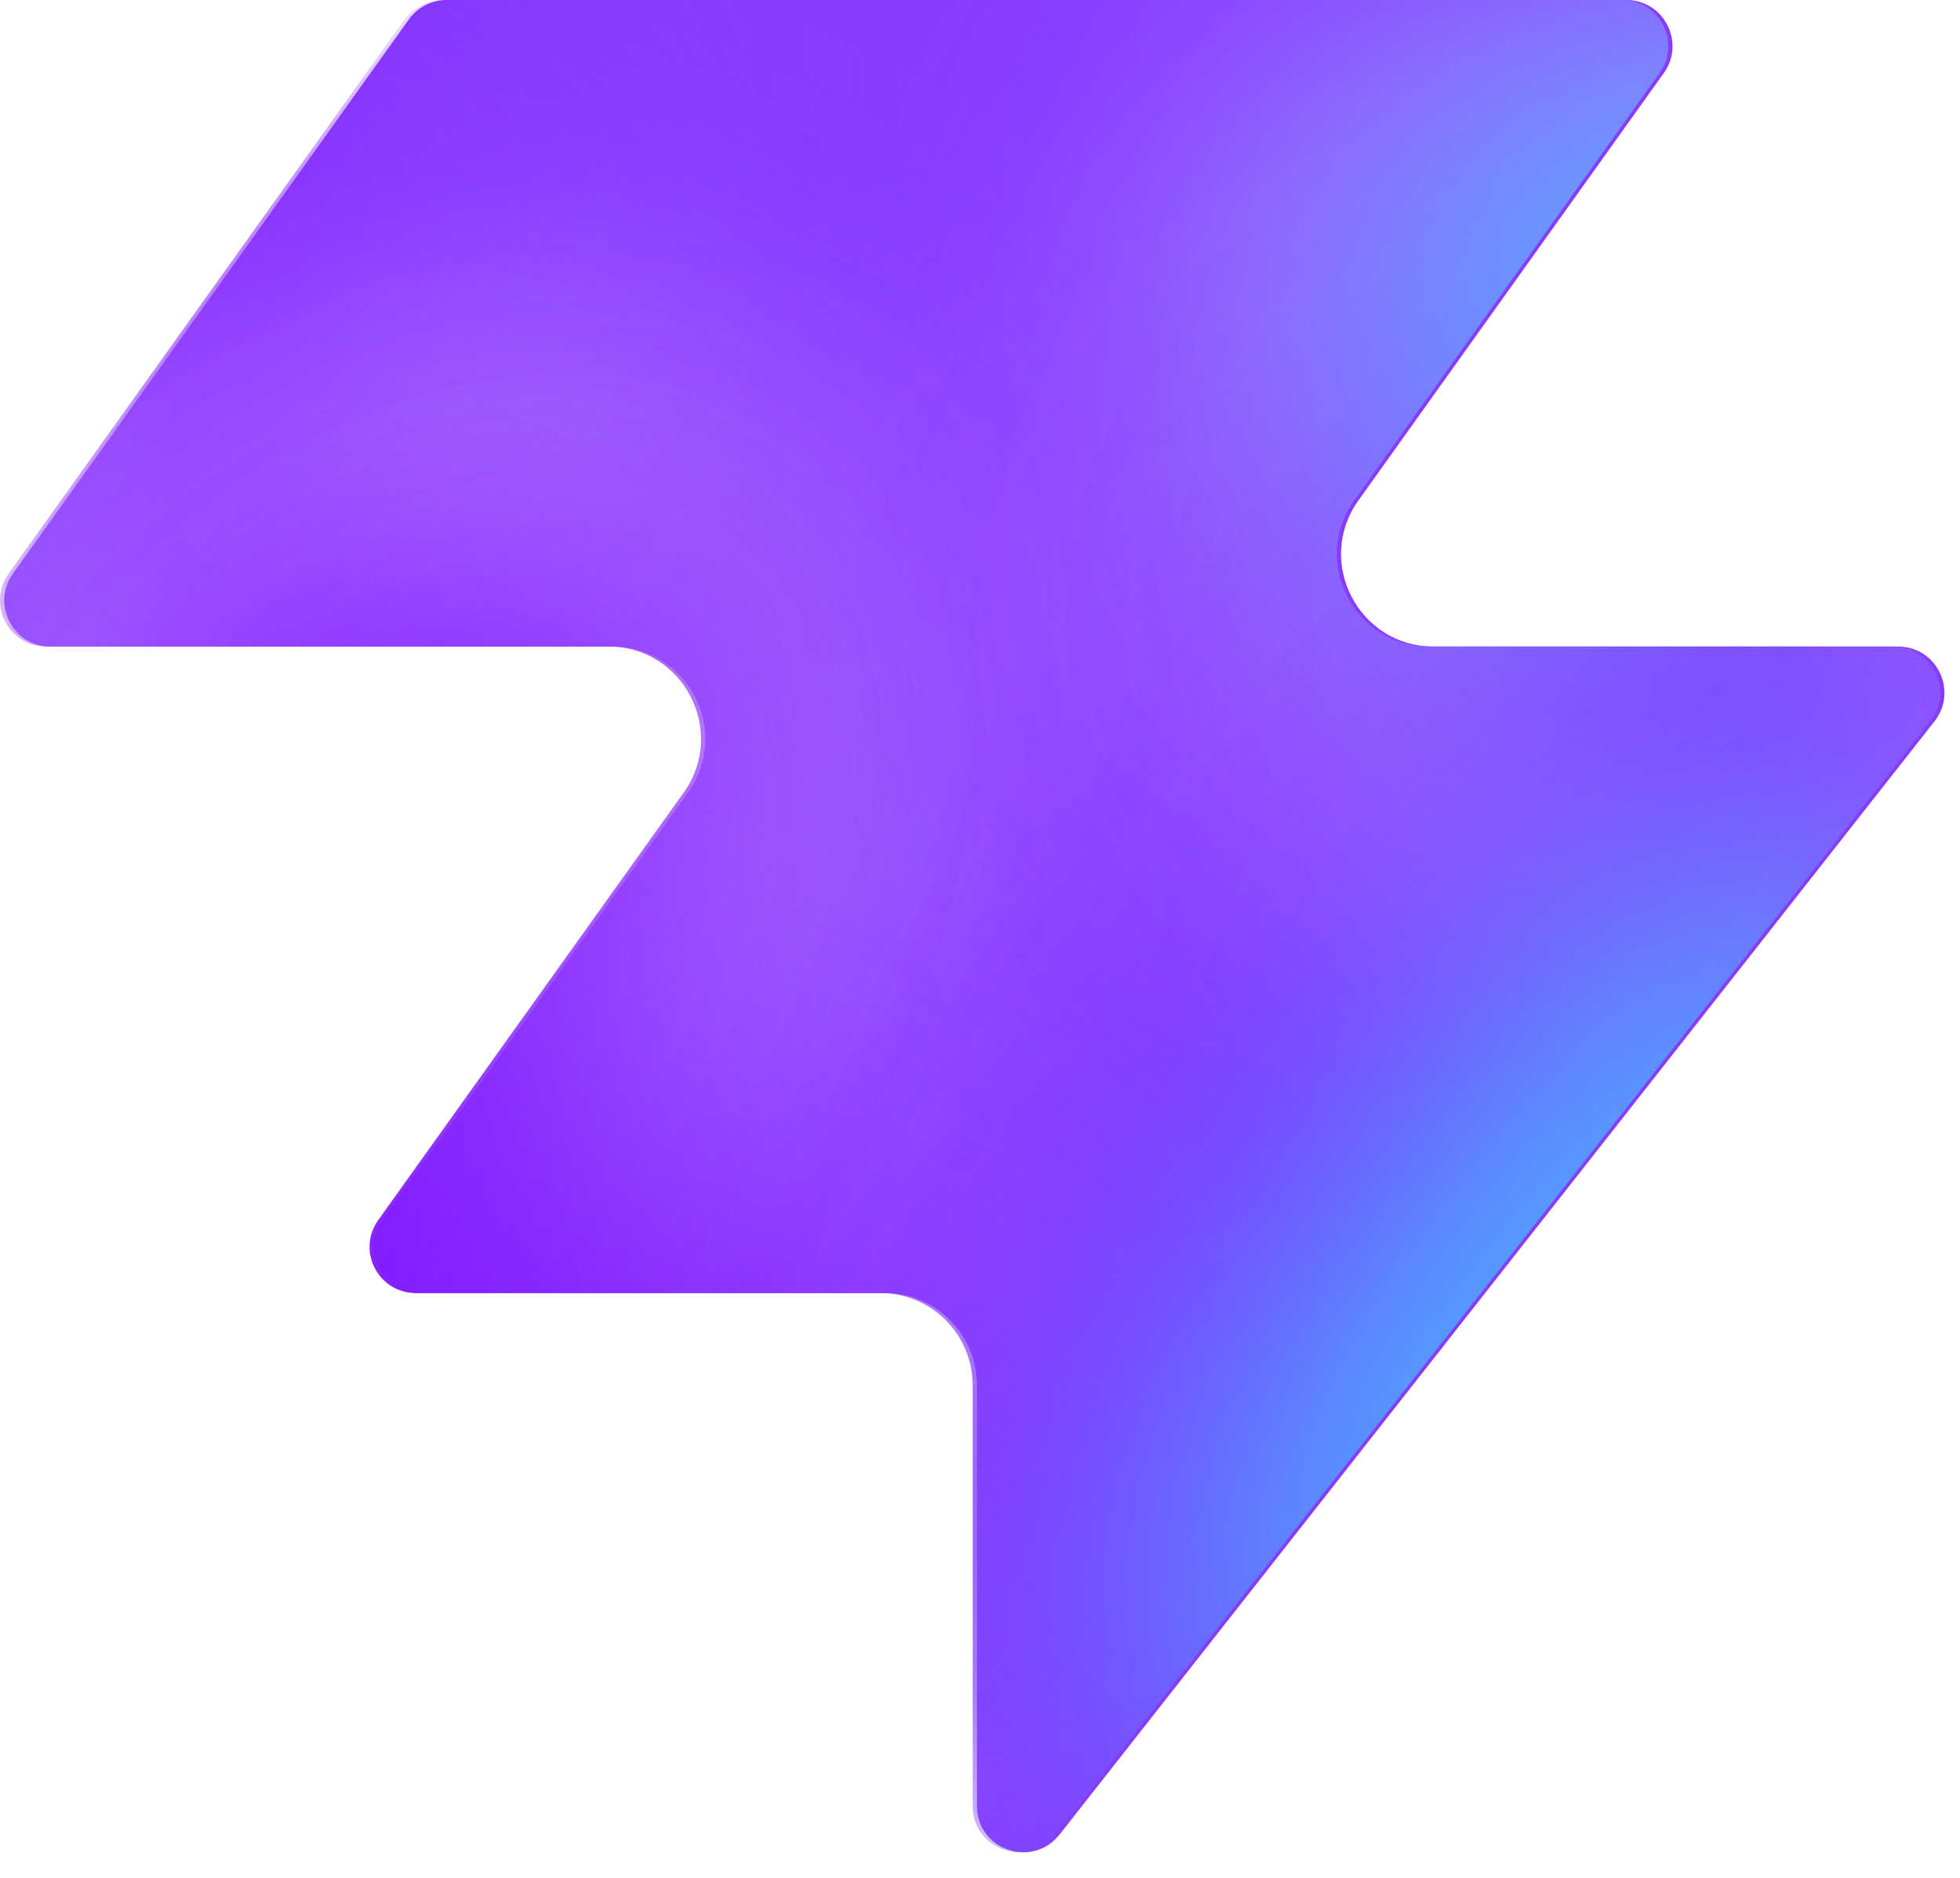
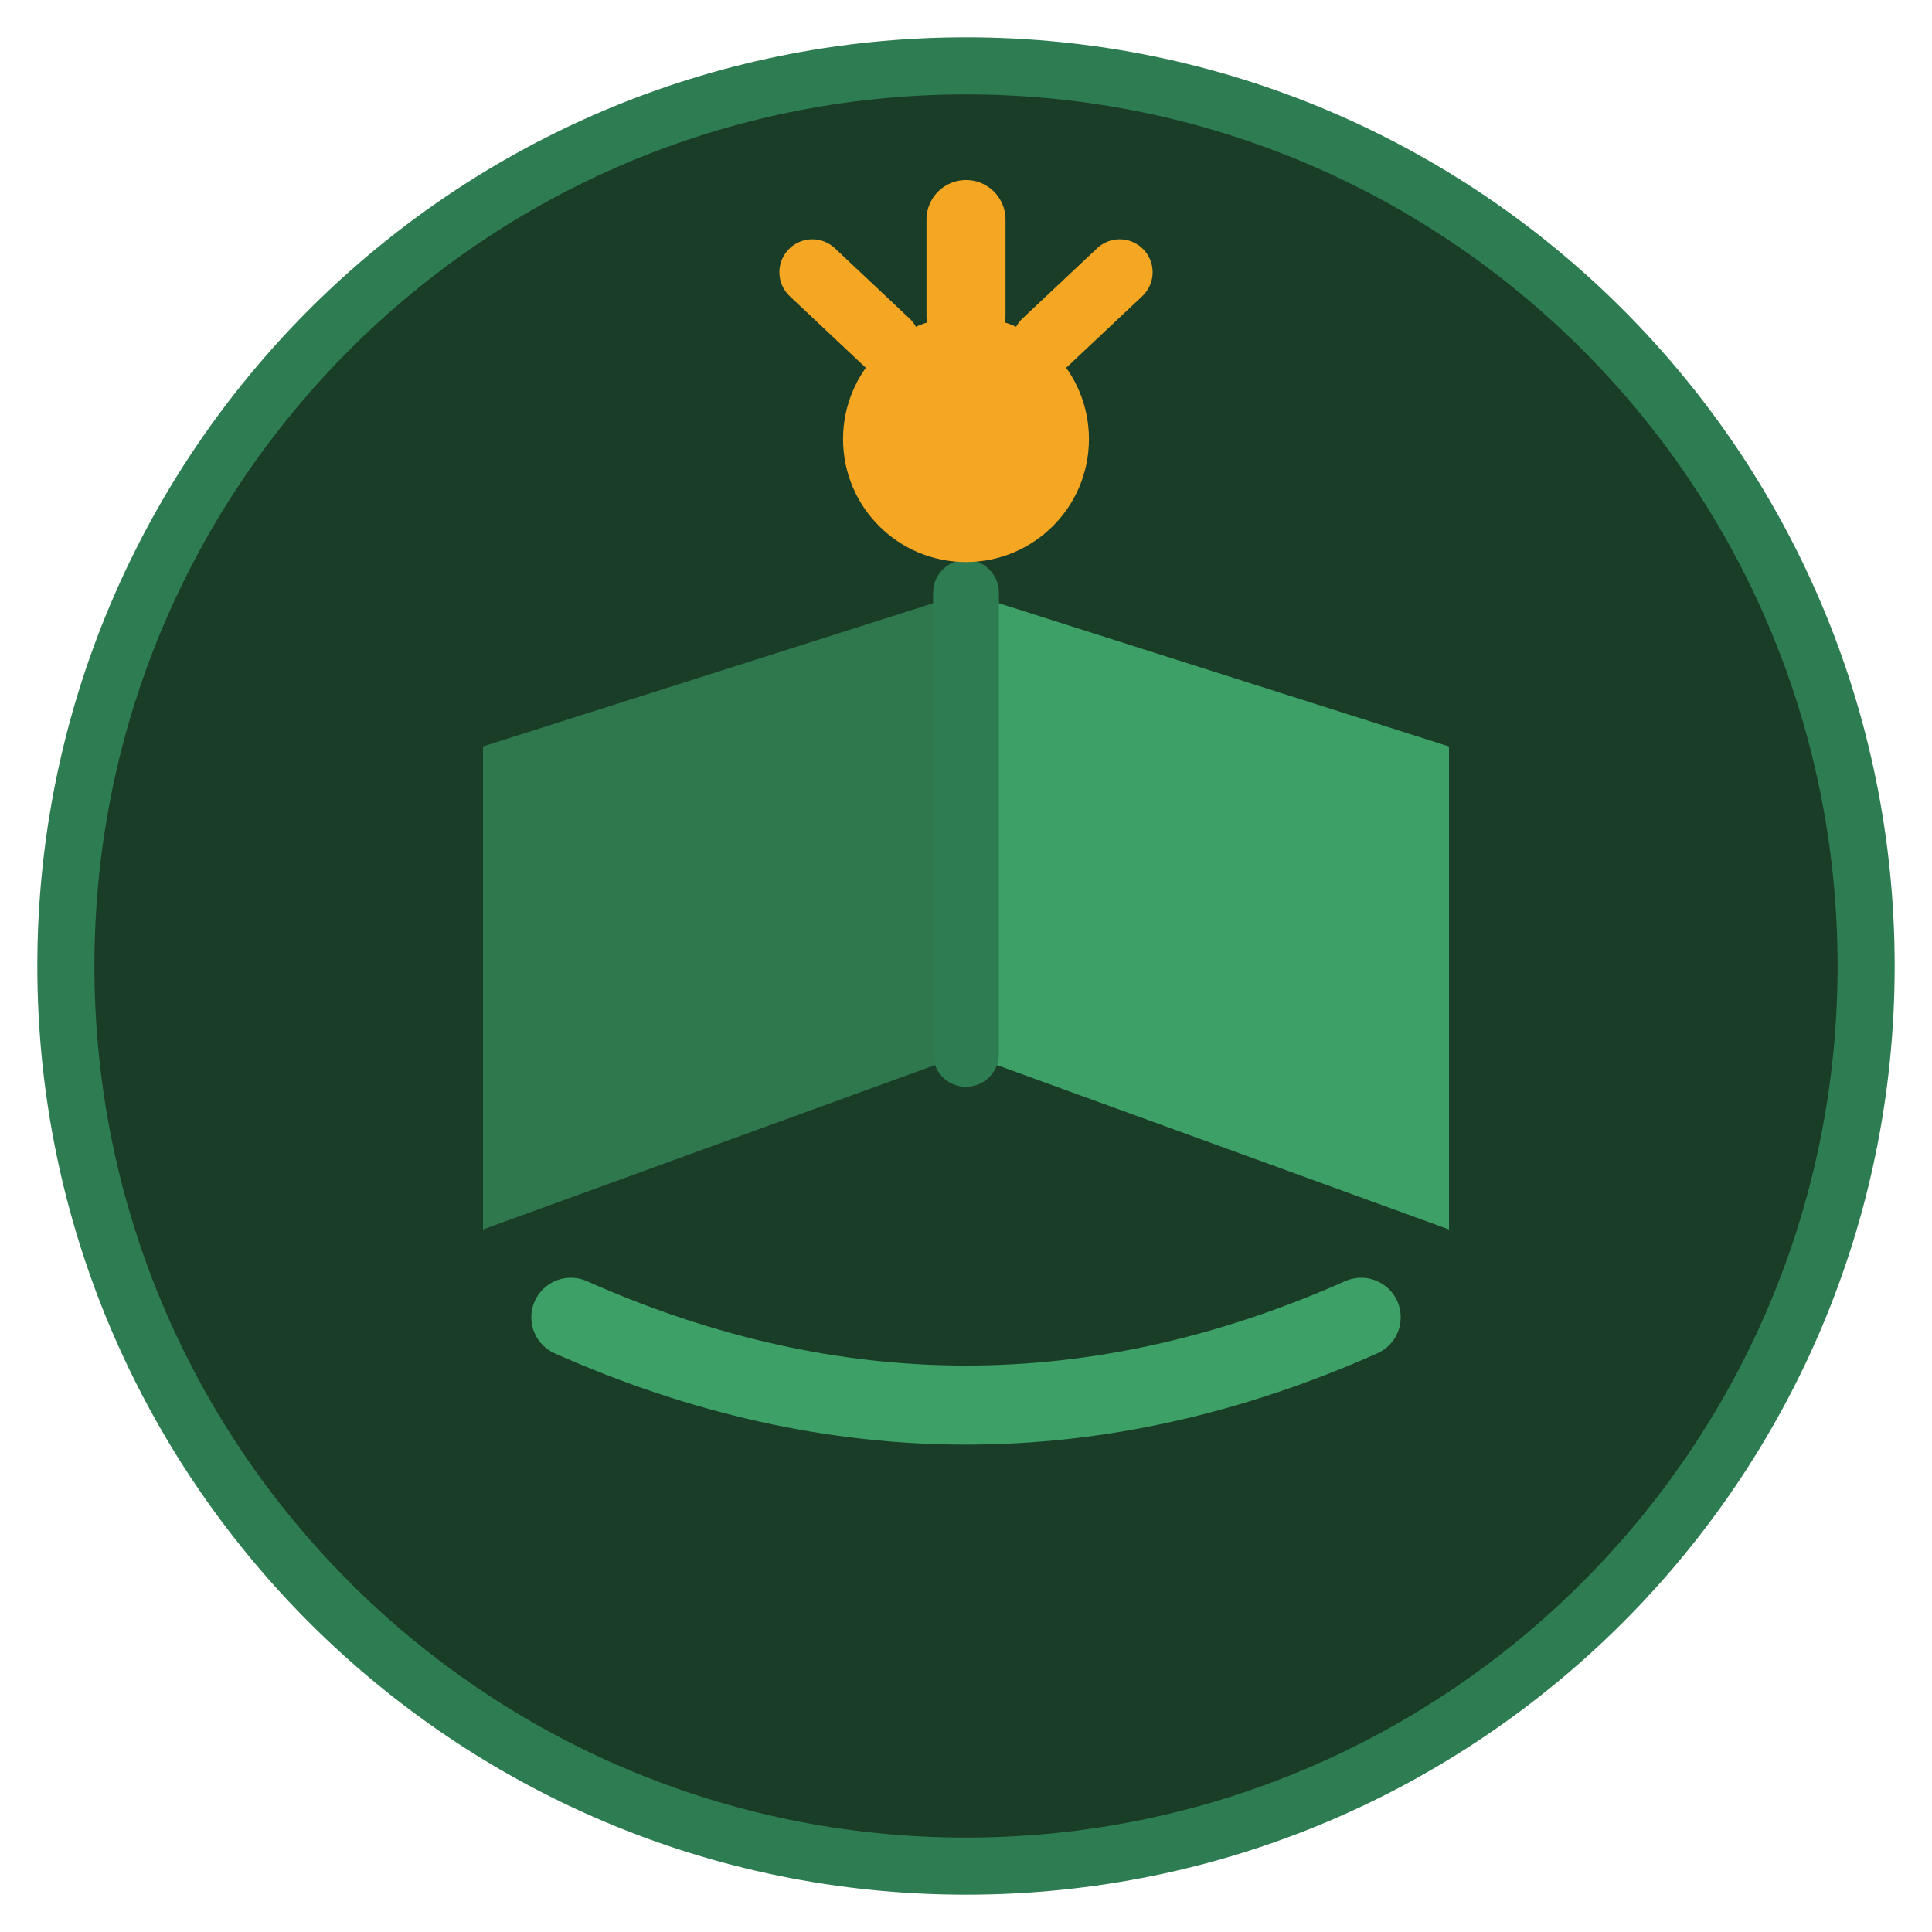
- <svg xmlns="http://www.w3.org/2000/svg" width="48" height="46" fill="none" viewBox="0 0 48 46">
-   <path fill="#863bff" d="M25.946 44.938c-.664.845-2.021.375-2.021-.698V33.937a2.26 2.26 0 0 0-2.262-2.262H10.287c-.92 0-1.456-1.04-.92-1.788l7.48-10.471c1.07-1.497 0-3.578-1.842-3.578H1.237c-.92 0-1.456-1.04-.92-1.788L10.013.474c.214-.297.556-.474.92-.474h28.894c.92 0 1.456 1.04.92 1.788l-7.48 10.471c-1.07 1.498 0 3.579 1.842 3.579h11.377c.943 0 1.473 1.088.89 1.83L25.947 44.94z" style="fill:#863bff;fill:color(display-p3 .525 .23 1);fill-opacity:1" />
-   <mask id="a" width="48" height="46" x="0" y="0" maskUnits="userSpaceOnUse" style="mask-type:alpha">
-     <path fill="#000" d="M25.842 44.938c-.664.844-2.021.375-2.021-.698V33.937a2.26 2.26 0 0 0-2.262-2.262H10.183c-.92 0-1.456-1.04-.92-1.788l7.48-10.471c1.07-1.498 0-3.579-1.842-3.579H1.133c-.92 0-1.456-1.04-.92-1.787L9.91.473c.214-.297.556-.474.92-.474h28.894c.92 0 1.456 1.04.92 1.788l-7.48 10.471c-1.07 1.498 0 3.578 1.842 3.578h11.377c.943 0 1.473 1.088.89 1.832L25.843 44.94z" style="fill:#000;fill-opacity:1" />
-   </mask>
-   <g mask="url(#a)">
-     <g filter="url(#b)">
-       <ellipse cx="5.508" cy="14.704" fill="#ede6ff" rx="5.508" ry="14.704" style="fill:#ede6ff;fill:color(display-p3 .927 .903 1);fill-opacity:1" transform="matrix(.00324 1 1 -.00324 -4.47 31.516)" />
-     </g>
-     <g filter="url(#c)">
-       <ellipse cx="10.399" cy="29.851" fill="#ede6ff" rx="10.399" ry="29.851" style="fill:#ede6ff;fill:color(display-p3 .927 .903 1);fill-opacity:1" transform="matrix(.00324 1 1 -.00324 -39.328 7.883)" />
-     </g>
-     <g filter="url(#d)">
-       <ellipse cx="5.508" cy="30.487" fill="#7e14ff" rx="5.508" ry="30.487" style="fill:#7e14ff;fill:color(display-p3 .492 .077 1);fill-opacity:1" transform="rotate(89.814 -25.913 -14.639)scale(1 -1)" />
-     </g>
-     <g filter="url(#e)">
-       <ellipse cx="5.508" cy="30.599" fill="#7e14ff" rx="5.508" ry="30.599" style="fill:#7e14ff;fill:color(display-p3 .492 .077 1);fill-opacity:1" transform="rotate(89.814 -32.644 -3.334)scale(1 -1)" />
-     </g>
-     <g filter="url(#f)">
-       <ellipse cx="5.508" cy="30.599" fill="#7e14ff" rx="5.508" ry="30.599" style="fill:#7e14ff;fill:color(display-p3 .492 .077 1);fill-opacity:1" transform="matrix(.00324 1 1 -.00324 -34.34 30.47)" />
-     </g>
-     <g filter="url(#g)">
-       <ellipse cx="14.072" cy="22.078" fill="#ede6ff" rx="14.072" ry="22.078" style="fill:#ede6ff;fill:color(display-p3 .927 .903 1);fill-opacity:1" transform="rotate(93.35 24.506 48.493)scale(-1 1)" />
-     </g>
-     <g filter="url(#h)">
-       <ellipse cx="3.47" cy="21.501" fill="#7e14ff" rx="3.47" ry="21.501" style="fill:#7e14ff;fill:color(display-p3 .492 .077 1);fill-opacity:1" transform="rotate(89.009 28.708 47.59)scale(-1 1)" />
-     </g>
-     <g filter="url(#i)">
-       <ellipse cx="3.47" cy="21.501" fill="#7e14ff" rx="3.47" ry="21.501" style="fill:#7e14ff;fill:color(display-p3 .492 .077 1);fill-opacity:1" transform="rotate(89.009 28.708 47.59)scale(-1 1)" />
-     </g>
-     <g filter="url(#j)">
-       <ellipse cx=".387" cy="8.972" fill="#7e14ff" rx="4.407" ry="29.108" style="fill:#7e14ff;fill:color(display-p3 .492 .077 1);fill-opacity:1" transform="rotate(39.51 .387 8.972)" />
-     </g>
-     <g filter="url(#k)">
-       <ellipse cx="47.523" cy="-6.092" fill="#7e14ff" rx="4.407" ry="29.108" style="fill:#7e14ff;fill:color(display-p3 .492 .077 1);fill-opacity:1" transform="rotate(37.892 47.523 -6.092)" />
-     </g>
-     <g filter="url(#l)">
-       <ellipse cx="41.412" cy="6.333" fill="#47bfff" rx="5.971" ry="9.665" style="fill:#47bfff;fill:color(display-p3 .28 .748 1);fill-opacity:1" transform="rotate(37.892 41.412 6.333)" />
-     </g>
-     <g filter="url(#m)">
-       <ellipse cx="-1.879" cy="38.332" fill="#7e14ff" rx="4.407" ry="29.108" style="fill:#7e14ff;fill:color(display-p3 .492 .077 1);fill-opacity:1" transform="rotate(37.892 -1.88 38.332)" />
-     </g>
-     <g filter="url(#n)">
-       <ellipse cx="-1.879" cy="38.332" fill="#7e14ff" rx="4.407" ry="29.108" style="fill:#7e14ff;fill:color(display-p3 .492 .077 1);fill-opacity:1" transform="rotate(37.892 -1.88 38.332)" />
-     </g>
-     <g filter="url(#o)">
-       <ellipse cx="35.651" cy="29.907" fill="#7e14ff" rx="4.407" ry="29.108" style="fill:#7e14ff;fill:color(display-p3 .492 .077 1);fill-opacity:1" transform="rotate(37.892 35.651 29.907)" />
-     </g>
-     <g filter="url(#p)">
-       <ellipse cx="38.418" cy="32.4" fill="#47bfff" rx="5.971" ry="15.297" style="fill:#47bfff;fill:color(display-p3 .28 .748 1);fill-opacity:1" transform="rotate(37.892 38.418 32.4)" />
-     </g>
-   </g>
-   <defs>
-     <filter id="b" width="60.045" height="41.654" x="-19.77" y="16.149" color-interpolation-filters="sRGB" filterUnits="userSpaceOnUse">
-       <feFlood flood-opacity="0" result="BackgroundImageFix" />
-       <feBlend in="SourceGraphic" in2="BackgroundImageFix" result="shape" />
-       <feGaussianBlur result="effect1_foregroundBlur_2002_17158" stdDeviation="7.659" />
-     </filter>
-     <filter id="c" width="90.34" height="51.437" x="-54.613" y="-7.533" color-interpolation-filters="sRGB" filterUnits="userSpaceOnUse">
-       <feFlood flood-opacity="0" result="BackgroundImageFix" />
-       <feBlend in="SourceGraphic" in2="BackgroundImageFix" result="shape" />
-       <feGaussianBlur result="effect1_foregroundBlur_2002_17158" stdDeviation="7.659" />
-     </filter>
-     <filter id="d" width="79.355" height="29.4" x="-49.64" y="2.03" color-interpolation-filters="sRGB" filterUnits="userSpaceOnUse">
-       <feFlood flood-opacity="0" result="BackgroundImageFix" />
-       <feBlend in="SourceGraphic" in2="BackgroundImageFix" result="shape" />
-       <feGaussianBlur result="effect1_foregroundBlur_2002_17158" stdDeviation="4.596" />
-     </filter>
-     <filter id="e" width="79.579" height="29.4" x="-45.045" y="20.029" color-interpolation-filters="sRGB" filterUnits="userSpaceOnUse">
-       <feFlood flood-opacity="0" result="BackgroundImageFix" />
-       <feBlend in="SourceGraphic" in2="BackgroundImageFix" result="shape" />
-       <feGaussianBlur result="effect1_foregroundBlur_2002_17158" stdDeviation="4.596" />
-     </filter>
-     <filter id="f" width="79.579" height="29.4" x="-43.513" y="21.178" color-interpolation-filters="sRGB" filterUnits="userSpaceOnUse">
-       <feFlood flood-opacity="0" result="BackgroundImageFix" />
-       <feBlend in="SourceGraphic" in2="BackgroundImageFix" result="shape" />
-       <feGaussianBlur result="effect1_foregroundBlur_2002_17158" stdDeviation="4.596" />
-     </filter>
-     <filter id="g" width="74.749" height="58.852" x="15.756" y="-17.901" color-interpolation-filters="sRGB" filterUnits="userSpaceOnUse">
-       <feFlood flood-opacity="0" result="BackgroundImageFix" />
-       <feBlend in="SourceGraphic" in2="BackgroundImageFix" result="shape" />
-       <feGaussianBlur result="effect1_foregroundBlur_2002_17158" stdDeviation="7.659" />
-     </filter>
-     <filter id="h" width="61.377" height="25.362" x="23.548" y="2.284" color-interpolation-filters="sRGB" filterUnits="userSpaceOnUse">
-       <feFlood flood-opacity="0" result="BackgroundImageFix" />
-       <feBlend in="SourceGraphic" in2="BackgroundImageFix" result="shape" />
-       <feGaussianBlur result="effect1_foregroundBlur_2002_17158" stdDeviation="4.596" />
-     </filter>
-     <filter id="i" width="61.377" height="25.362" x="23.548" y="2.284" color-interpolation-filters="sRGB" filterUnits="userSpaceOnUse">
-       <feFlood flood-opacity="0" result="BackgroundImageFix" />
-       <feBlend in="SourceGraphic" in2="BackgroundImageFix" result="shape" />
-       <feGaussianBlur result="effect1_foregroundBlur_2002_17158" stdDeviation="4.596" />
-     </filter>
-     <filter id="j" width="56.045" height="63.649" x="-27.636" y="-22.853" color-interpolation-filters="sRGB" filterUnits="userSpaceOnUse">
-       <feFlood flood-opacity="0" result="BackgroundImageFix" />
-       <feBlend in="SourceGraphic" in2="BackgroundImageFix" result="shape" />
-       <feGaussianBlur result="effect1_foregroundBlur_2002_17158" stdDeviation="4.596" />
-     </filter>
-     <filter id="k" width="54.814" height="64.646" x="20.116" y="-38.415" color-interpolation-filters="sRGB" filterUnits="userSpaceOnUse">
-       <feFlood flood-opacity="0" result="BackgroundImageFix" />
-       <feBlend in="SourceGraphic" in2="BackgroundImageFix" result="shape" />
-       <feGaussianBlur result="effect1_foregroundBlur_2002_17158" stdDeviation="4.596" />
-     </filter>
-     <filter id="l" width="33.541" height="35.313" x="24.641" y="-11.323" color-interpolation-filters="sRGB" filterUnits="userSpaceOnUse">
-       <feFlood flood-opacity="0" result="BackgroundImageFix" />
-       <feBlend in="SourceGraphic" in2="BackgroundImageFix" result="shape" />
-       <feGaussianBlur result="effect1_foregroundBlur_2002_17158" stdDeviation="4.596" />
-     </filter>
-     <filter id="m" width="54.814" height="64.646" x="-29.286" y="6.009" color-interpolation-filters="sRGB" filterUnits="userSpaceOnUse">
-       <feFlood flood-opacity="0" result="BackgroundImageFix" />
-       <feBlend in="SourceGraphic" in2="BackgroundImageFix" result="shape" />
-       <feGaussianBlur result="effect1_foregroundBlur_2002_17158" stdDeviation="4.596" />
-     </filter>
-     <filter id="n" width="54.814" height="64.646" x="-29.286" y="6.009" color-interpolation-filters="sRGB" filterUnits="userSpaceOnUse">
-       <feFlood flood-opacity="0" result="BackgroundImageFix" />
-       <feBlend in="SourceGraphic" in2="BackgroundImageFix" result="shape" />
-       <feGaussianBlur result="effect1_foregroundBlur_2002_17158" stdDeviation="4.596" />
-     </filter>
-     <filter id="o" width="54.814" height="64.646" x="8.244" y="-2.416" color-interpolation-filters="sRGB" filterUnits="userSpaceOnUse">
-       <feFlood flood-opacity="0" result="BackgroundImageFix" />
-       <feBlend in="SourceGraphic" in2="BackgroundImageFix" result="shape" />
-       <feGaussianBlur result="effect1_foregroundBlur_2002_17158" stdDeviation="4.596" />
-     </filter>
-     <filter id="p" width="39.409" height="43.623" x="18.713" y="10.588" color-interpolation-filters="sRGB" filterUnits="userSpaceOnUse">
-       <feFlood flood-opacity="0" result="BackgroundImageFix" />
-       <feBlend in="SourceGraphic" in2="BackgroundImageFix" result="shape" />
-       <feGaussianBlur result="effect1_foregroundBlur_2002_17158" stdDeviation="4.596" />
-     </filter>
-   </defs>
+ <svg xmlns="http://www.w3.org/2000/svg" width="200" height="200" viewBox="0 0 44 44" fill="none">
+   <circle cx="22" cy="22" r="20.5" fill="#1a3d28" stroke="#2e7d52" stroke-width="1.3" />
+   <path d="M11 17 Q22 13.5 22 13.5 L22 24 Q22 24 11 28 Z" fill="#3da066" opacity="0.6" />
+   <path d="M33 17 Q22 13.5 22 13.5 L22 24 Q22 24 33 28 Z" fill="#3da066" />
+   <line x1="22" y1="13.5" x2="22" y2="24" stroke="#2e7d52" stroke-width="1.5" stroke-linecap="round" />
+   <circle cx="22" cy="10" r="2.8" fill="#f5a623" />
+   <line x1="22" y1="7.2" x2="22" y2="5" stroke="#f5a623" stroke-width="1.8" stroke-linecap="round" />
+   <line x1="20.2" y1="7.8" x2="18.5" y2="6.2" stroke="#f5a623" stroke-width="1.5" stroke-linecap="round" />
+   <line x1="23.8" y1="7.8" x2="25.5" y2="6.2" stroke="#f5a623" stroke-width="1.5" stroke-linecap="round" />
+   <path d="M13 30 Q22 34 31 30" stroke="#3da066" stroke-width="1.8" fill="none" stroke-linecap="round" />
</svg>
